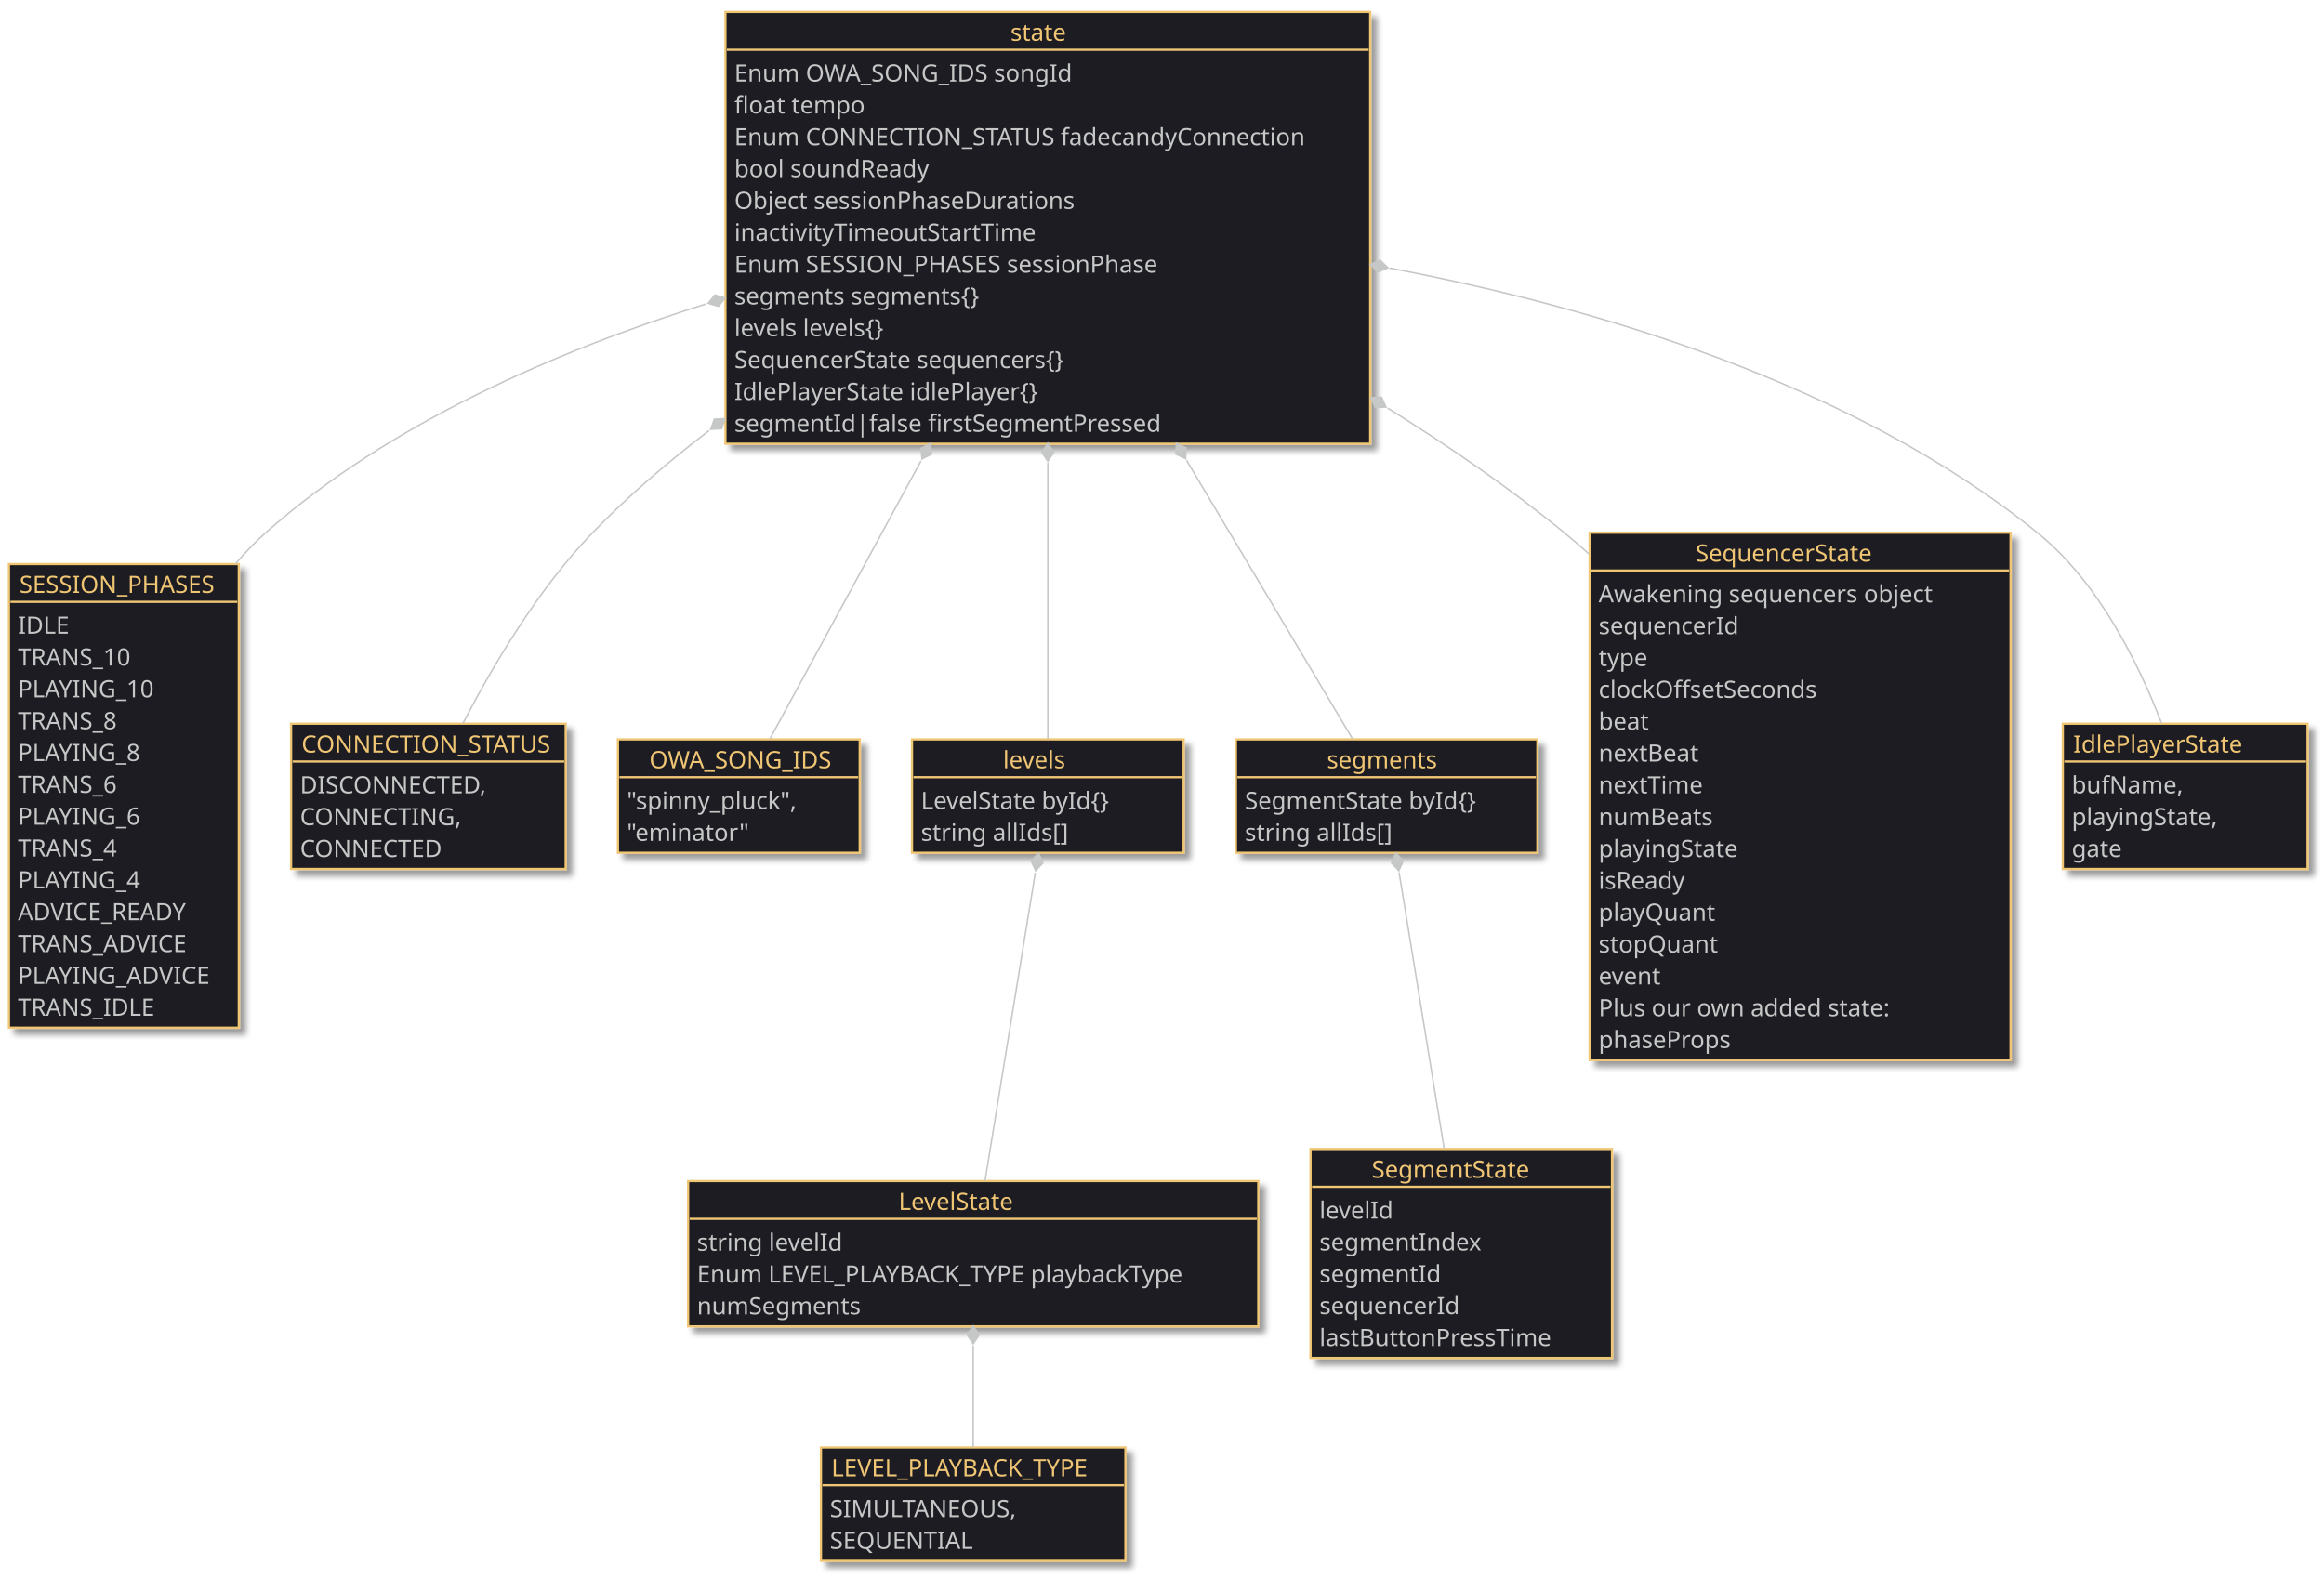
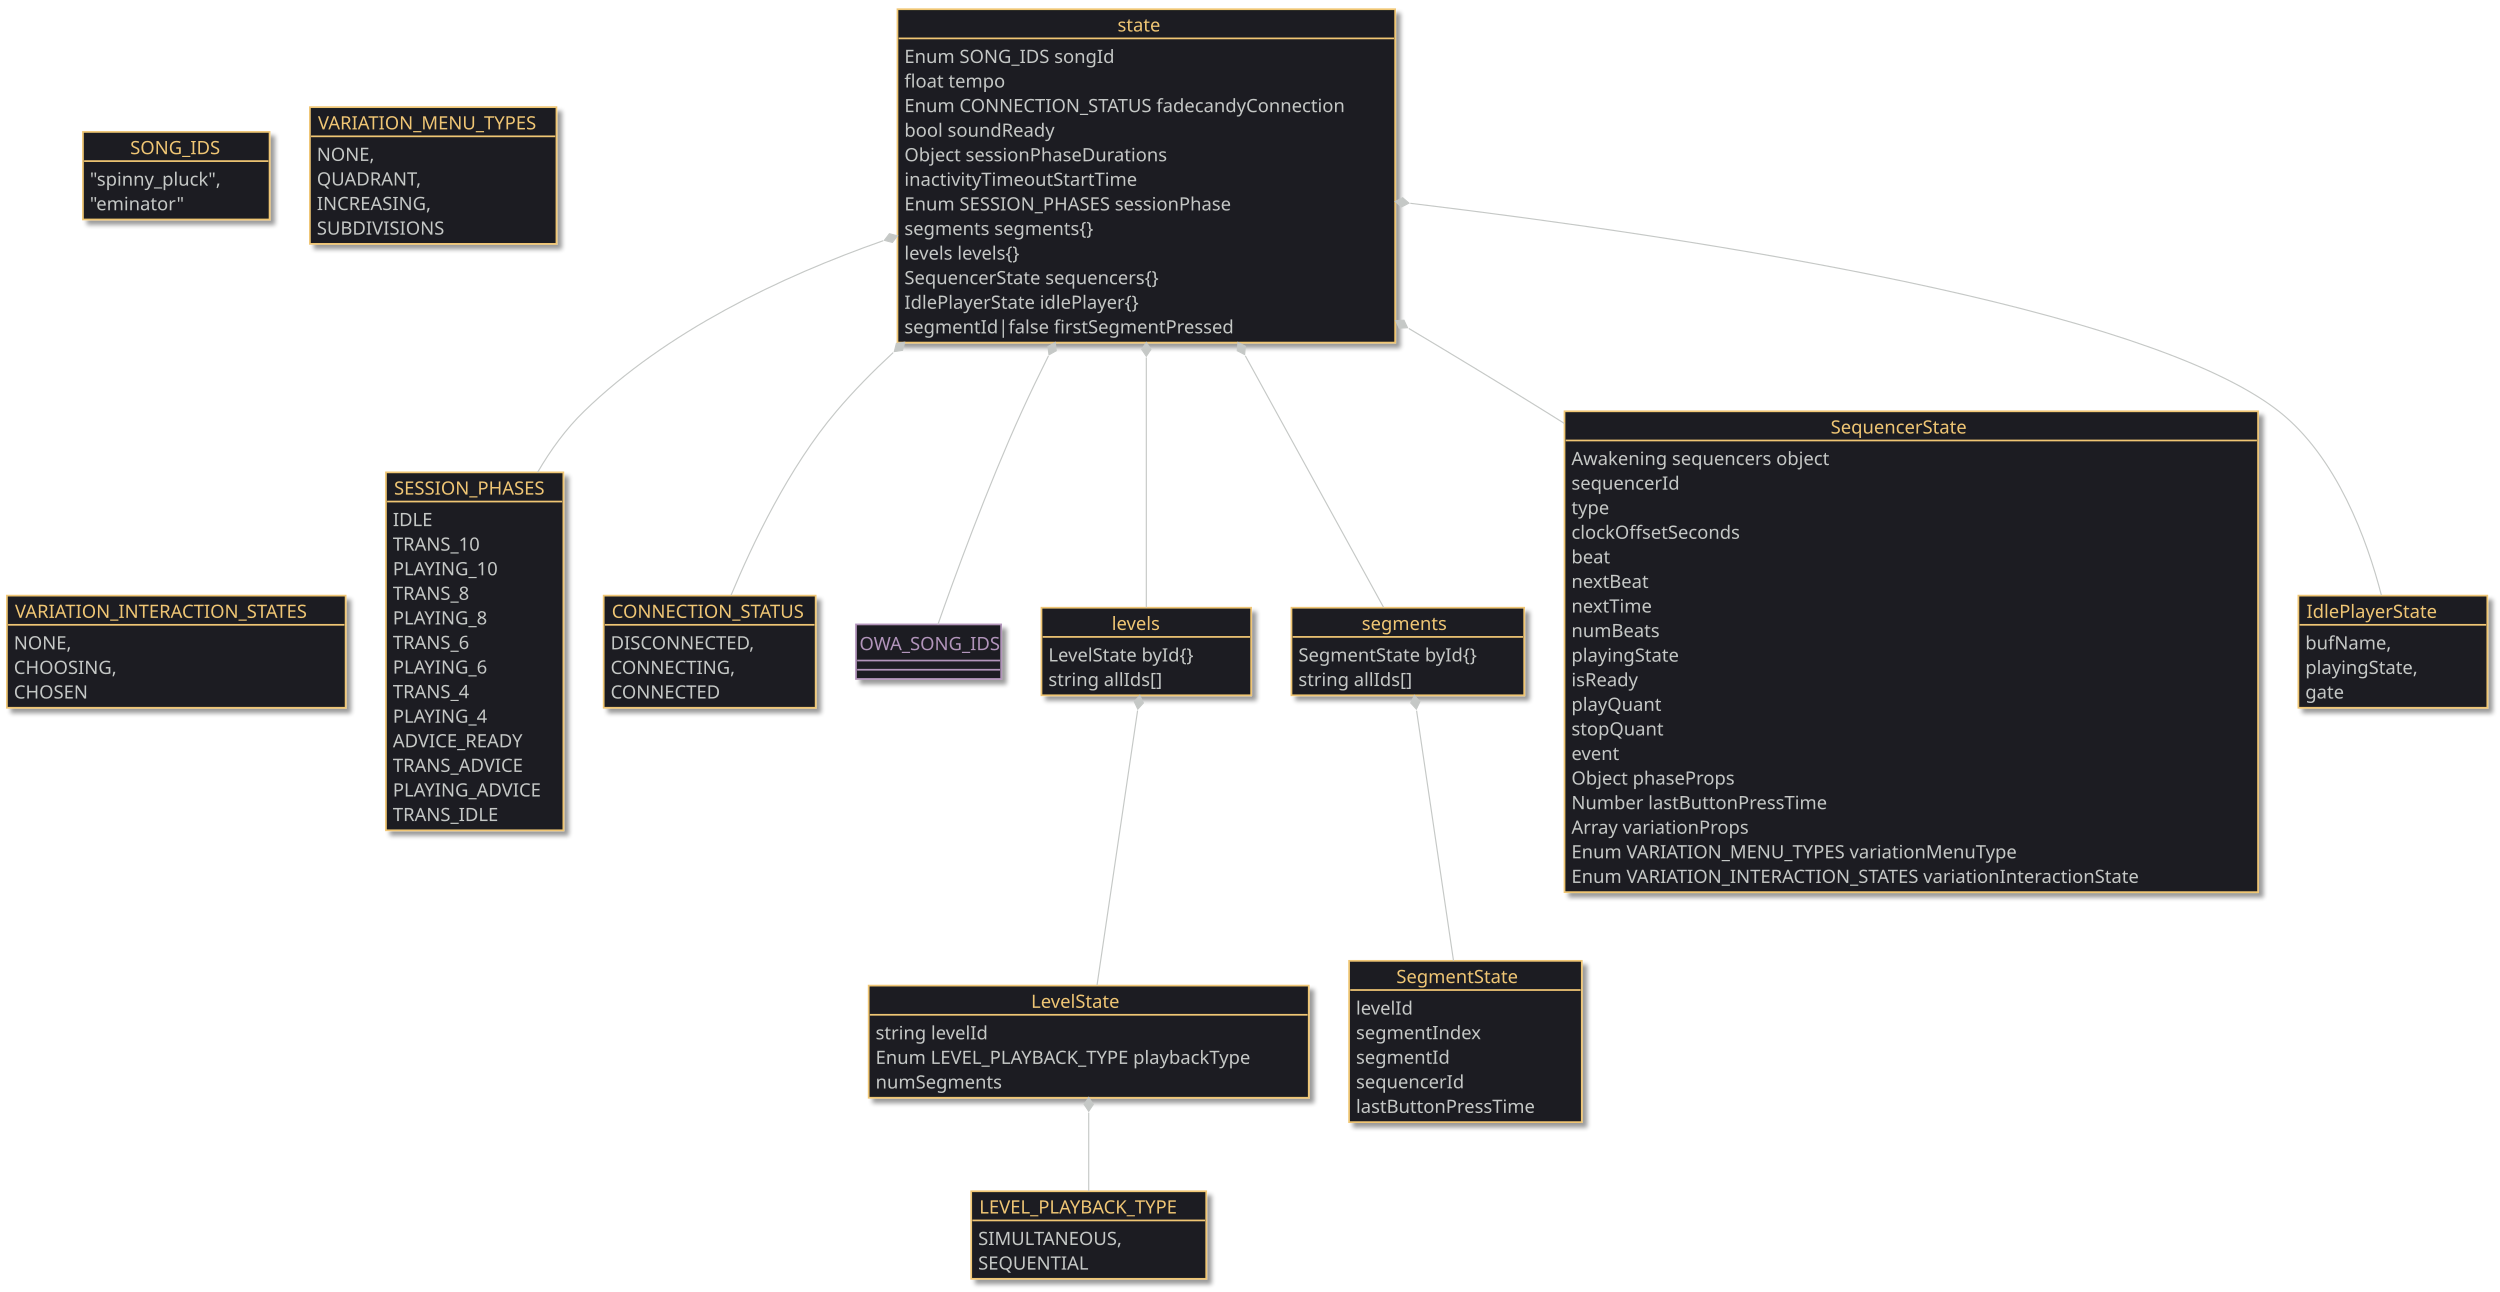
- <svg xmlns="http://www.w3.org/2000/svg" contentScriptType="application/ecmascript" contentStyleType="text/css" height="1057px" preserveAspectRatio="none" style="width:1557px;height:1057px;background:#1D1F21;" version="1.1" viewBox="0 0 1557 1057" width="1557px" zoomAndPan="magnify">
+ <svg xmlns="http://www.w3.org/2000/svg" contentScriptType="application/ecmascript" contentStyleType="text/css" height="1121px" preserveAspectRatio="none" style="width:2170px;height:1121px;background:#1D1F21;" version="1.1" viewBox="0 0 2170 1121" width="2170px" zoomAndPan="magnify">
  <defs>
-     <filter height="300%" id="f9re7g5lh2xwu" width="300%" x="-1" y="-1">
+     <filter height="300%" id="ftonuao8ri5zz" width="300%" x="-1" y="-1">
      <feGaussianBlur result="blurOut" stdDeviation="2.0" />
      <feColorMatrix in="blurOut" result="blurOut2" type="matrix" values="0 0 0 0 0 0 0 0 0 0 0 0 0 0 0 0 0 0 .4 0" />
      <feOffset dx="4.0" dy="4.0" in="blurOut2" result="blurOut3" />
      <feBlend in="SourceGraphic" in2="blurOut3" mode="normal" />
    </filter>
  </defs>
  <g>
-     <rect fill="#1D1F21" filter="url(#f9re7g5lh2xwu)" height="310.703" style="stroke: #F0C674; stroke-width: 1.5;" width="154" x="6" y="378" />
-     <text fill="#F0C674" font-family="Monaco" font-size="16" lengthAdjust="spacingAndGlyphs" textLength="140" x="13" y="397.336">SESSION_PHASES</text>
-     <line style="stroke: #F0C674; stroke-width: 1.5;" x1="7" x2="159" y1="403.336" y2="403.336" />
-     <text fill="#C5C8C6" font-family="Monaco" font-size="16" lengthAdjust="spacingAndGlyphs" textLength="40" x="12" y="424.672">IDLE</text>
-     <text fill="#C5C8C6" font-family="Monaco" font-size="16" lengthAdjust="spacingAndGlyphs" textLength="80" x="12" y="446.008">TRANS_10</text>
-     <text fill="#C5C8C6" font-family="Monaco" font-size="16" lengthAdjust="spacingAndGlyphs" textLength="100" x="12" y="467.344">PLAYING_10</text>
-     <text fill="#C5C8C6" font-family="Monaco" font-size="16" lengthAdjust="spacingAndGlyphs" textLength="70" x="12" y="488.68">TRANS_8</text>
-     <text fill="#C5C8C6" font-family="Monaco" font-size="16" lengthAdjust="spacingAndGlyphs" textLength="90" x="12" y="510.016">PLAYING_8</text>
-     <text fill="#C5C8C6" font-family="Monaco" font-size="16" lengthAdjust="spacingAndGlyphs" textLength="70" x="12" y="531.352">TRANS_6</text>
-     <text fill="#C5C8C6" font-family="Monaco" font-size="16" lengthAdjust="spacingAndGlyphs" textLength="90" x="12" y="552.688">PLAYING_6</text>
-     <text fill="#C5C8C6" font-family="Monaco" font-size="16" lengthAdjust="spacingAndGlyphs" textLength="70" x="12" y="574.023">TRANS_4</text>
-     <text fill="#C5C8C6" font-family="Monaco" font-size="16" lengthAdjust="spacingAndGlyphs" textLength="90" x="12" y="595.359">PLAYING_4</text>
-     <text fill="#C5C8C6" font-family="Monaco" font-size="16" lengthAdjust="spacingAndGlyphs" textLength="120" x="12" y="616.695">ADVICE_READY</text>
-     <text fill="#C5C8C6" font-family="Monaco" font-size="16" lengthAdjust="spacingAndGlyphs" textLength="120" x="12" y="638.031">TRANS_ADVICE</text>
-     <text fill="#C5C8C6" font-family="Monaco" font-size="16" lengthAdjust="spacingAndGlyphs" textLength="140" x="12" y="659.367">PLAYING_ADVICE</text>
-     <text fill="#C5C8C6" font-family="Monaco" font-size="16" lengthAdjust="spacingAndGlyphs" textLength="100" x="12" y="680.703">TRANS_IDLE</text>
-     <rect fill="#1D1F21" filter="url(#f9re7g5lh2xwu)" height="76.008" style="stroke: #F0C674; stroke-width: 1.5;" width="204" x="550" y="970" />
-     <text fill="#F0C674" font-family="Monaco" font-size="16" lengthAdjust="spacingAndGlyphs" textLength="190" x="557" y="989.336">LEVEL_PLAYBACK_TYPE</text>
-     <line style="stroke: #F0C674; stroke-width: 1.5;" x1="551" x2="753" y1="995.336" y2="995.336" />
-     <text fill="#C5C8C6" font-family="Monaco" font-size="16" lengthAdjust="spacingAndGlyphs" textLength="130" x="556" y="1016.672">SIMULTANEOUS,</text>
-     <text fill="#C5C8C6" font-family="Monaco" font-size="16" lengthAdjust="spacingAndGlyphs" textLength="100" x="556" y="1038.008">SEQUENTIAL</text>
-     <rect fill="#1D1F21" filter="url(#f9re7g5lh2xwu)" height="97.344" style="stroke: #F0C674; stroke-width: 1.5;" width="184" x="195" y="485" />
-     <text fill="#F0C674" font-family="Monaco" font-size="16" lengthAdjust="spacingAndGlyphs" textLength="170" x="202" y="504.336">CONNECTION_STATUS</text>
-     <line style="stroke: #F0C674; stroke-width: 1.5;" x1="196" x2="378" y1="510.336" y2="510.336" />
-     <text fill="#C5C8C6" font-family="Monaco" font-size="16" lengthAdjust="spacingAndGlyphs" textLength="130" x="201" y="531.672">DISCONNECTED,</text>
-     <text fill="#C5C8C6" font-family="Monaco" font-size="16" lengthAdjust="spacingAndGlyphs" textLength="110" x="201" y="553.008">CONNECTING,</text>
-     <text fill="#C5C8C6" font-family="Monaco" font-size="16" lengthAdjust="spacingAndGlyphs" textLength="90" x="201" y="574.344">CONNECTED</text>
-     <rect fill="#1D1F21" filter="url(#f9re7g5lh2xwu)" height="76.008" style="stroke: #F0C674; stroke-width: 1.5;" width="162" x="414" y="495.5" />
-     <text fill="#F0C674" font-family="Monaco" font-size="16" lengthAdjust="spacingAndGlyphs" textLength="120" x="435" y="514.836">OWA_SONG_IDS</text>
-     <line style="stroke: #F0C674; stroke-width: 1.5;" x1="415" x2="575" y1="520.836" y2="520.836" />
-     <text fill="#C5C8C6" font-family="Monaco" font-size="16" lengthAdjust="spacingAndGlyphs" textLength="150" x="420" y="542.172">"spinny_pluck",</text>
-     <text fill="#C5C8C6" font-family="Monaco" font-size="16" lengthAdjust="spacingAndGlyphs" textLength="100" x="420" y="563.508">"eminator"</text>
-     <rect fill="#1D1F21" filter="url(#f9re7g5lh2xwu)" height="289.367" style="stroke: #F0C674; stroke-width: 1.5;" width="432" x="486" y="8" />
-     <text fill="#F0C674" font-family="Monaco" font-size="16" lengthAdjust="spacingAndGlyphs" textLength="50" x="677" y="27.336">state</text>
-     <line style="stroke: #F0C674; stroke-width: 1.5;" x1="487" x2="917" y1="33.336" y2="33.336" />
-     <text fill="#C5C8C6" font-family="Monaco" font-size="16" lengthAdjust="spacingAndGlyphs" textLength="240" x="492" y="54.672">Enum OWA_SONG_IDS songId</text>
-     <text fill="#C5C8C6" font-family="Monaco" font-size="16" lengthAdjust="spacingAndGlyphs" textLength="110" x="492" y="76.008">float tempo</text>
-     <text fill="#C5C8C6" font-family="Monaco" font-size="16" lengthAdjust="spacingAndGlyphs" textLength="420" x="492" y="97.344">Enum CONNECTION_STATUS fadecandyConnection</text>
-     <text fill="#C5C8C6" font-family="Monaco" font-size="16" lengthAdjust="spacingAndGlyphs" textLength="150" x="492" y="118.68">bool soundReady</text>
-     <text fill="#C5C8C6" font-family="Monaco" font-size="16" lengthAdjust="spacingAndGlyphs" textLength="280" x="492" y="140.016">Object sessionPhaseDurations</text>
-     <text fill="#C5C8C6" font-family="Monaco" font-size="16" lengthAdjust="spacingAndGlyphs" textLength="260" x="492" y="161.352">inactivityTimeoutStartTime</text>
-     <text fill="#C5C8C6" font-family="Monaco" font-size="16" lengthAdjust="spacingAndGlyphs" textLength="320" x="492" y="182.688">Enum SESSION_PHASES sessionPhase</text>
-     <text fill="#C5C8C6" font-family="Monaco" font-size="16" lengthAdjust="spacingAndGlyphs" textLength="190" x="492" y="204.023">segments segments{}</text>
-     <text fill="#C5C8C6" font-family="Monaco" font-size="16" lengthAdjust="spacingAndGlyphs" textLength="150" x="492" y="225.359">levels levels{}</text>
-     <text fill="#C5C8C6" font-family="Monaco" font-size="16" lengthAdjust="spacingAndGlyphs" textLength="270" x="492" y="246.695">SequencerState sequencers{}</text>
-     <text fill="#C5C8C6" font-family="Monaco" font-size="16" lengthAdjust="spacingAndGlyphs" textLength="280" x="492" y="268.031">IdlePlayerState idlePlayer{}</text>
-     <text fill="#C5C8C6" font-family="Monaco" font-size="16" lengthAdjust="spacingAndGlyphs" textLength="350" x="492" y="289.367">segmentId|false firstSegmentPressed</text>
-     <rect fill="#1D1F21" filter="url(#f9re7g5lh2xwu)" height="76.008" style="stroke: #F0C674; stroke-width: 1.5;" width="182" x="611" y="495.5" />
-     <text fill="#F0C674" font-family="Monaco" font-size="16" lengthAdjust="spacingAndGlyphs" textLength="60" x="672" y="514.836">levels</text>
-     <line style="stroke: #F0C674; stroke-width: 1.5;" x1="612" x2="792" y1="520.836" y2="520.836" />
-     <text fill="#C5C8C6" font-family="Monaco" font-size="16" lengthAdjust="spacingAndGlyphs" textLength="170" x="617" y="542.172">LevelState byId{}</text>
-     <text fill="#C5C8C6" font-family="Monaco" font-size="16" lengthAdjust="spacingAndGlyphs" textLength="150" x="617" y="563.508">string allIds[]</text>
-     <rect fill="#1D1F21" filter="url(#f9re7g5lh2xwu)" height="97.344" style="stroke: #F0C674; stroke-width: 1.5;" width="382" x="461" y="791.5" />
-     <text fill="#F0C674" font-family="Monaco" font-size="16" lengthAdjust="spacingAndGlyphs" textLength="100" x="602" y="810.836">LevelState</text>
-     <line style="stroke: #F0C674; stroke-width: 1.5;" x1="462" x2="842" y1="816.836" y2="816.836" />
-     <text fill="#C5C8C6" font-family="Monaco" font-size="16" lengthAdjust="spacingAndGlyphs" textLength="140" x="467" y="838.172">string levelId</text>
-     <text fill="#C5C8C6" font-family="Monaco" font-size="16" lengthAdjust="spacingAndGlyphs" textLength="370" x="467" y="859.508">Enum LEVEL_PLAYBACK_TYPE playbackType</text>
-     <text fill="#C5C8C6" font-family="Monaco" font-size="16" lengthAdjust="spacingAndGlyphs" textLength="110" x="467" y="880.844">numSegments</text>
-     <rect fill="#1D1F21" filter="url(#f9re7g5lh2xwu)" height="76.008" style="stroke: #F0C674; stroke-width: 1.5;" width="202" x="828" y="495.5" />
-     <text fill="#F0C674" font-family="Monaco" font-size="16" lengthAdjust="spacingAndGlyphs" textLength="80" x="889" y="514.836">segments</text>
-     <line style="stroke: #F0C674; stroke-width: 1.5;" x1="829" x2="1029" y1="520.836" y2="520.836" />
-     <text fill="#C5C8C6" font-family="Monaco" font-size="16" lengthAdjust="spacingAndGlyphs" textLength="190" x="834" y="542.172">SegmentState byId{}</text>
-     <text fill="#C5C8C6" font-family="Monaco" font-size="16" lengthAdjust="spacingAndGlyphs" textLength="150" x="834" y="563.508">string allIds[]</text>
-     <rect fill="#1D1F21" filter="url(#f9re7g5lh2xwu)" height="140.016" style="stroke: #F0C674; stroke-width: 1.5;" width="202" x="878" y="770" />
-     <text fill="#F0C674" font-family="Monaco" font-size="16" lengthAdjust="spacingAndGlyphs" textLength="120" x="919" y="789.336">SegmentState</text>
-     <line style="stroke: #F0C674; stroke-width: 1.5;" x1="879" x2="1079" y1="795.336" y2="795.336" />
-     <text fill="#C5C8C6" font-family="Monaco" font-size="16" lengthAdjust="spacingAndGlyphs" textLength="70" x="884" y="816.672">levelId</text>
-     <text fill="#C5C8C6" font-family="Monaco" font-size="16" lengthAdjust="spacingAndGlyphs" textLength="120" x="884" y="838.008">segmentIndex</text>
-     <text fill="#C5C8C6" font-family="Monaco" font-size="16" lengthAdjust="spacingAndGlyphs" textLength="90" x="884" y="859.344">segmentId</text>
-     <text fill="#C5C8C6" font-family="Monaco" font-size="16" lengthAdjust="spacingAndGlyphs" textLength="110" x="884" y="880.68">sequencerId</text>
-     <text fill="#C5C8C6" font-family="Monaco" font-size="16" lengthAdjust="spacingAndGlyphs" textLength="190" x="884" y="902.016">lastButtonPressTime</text>
-     <rect fill="#1D1F21" filter="url(#f9re7g5lh2xwu)" height="353.375" style="stroke: #F0C674; stroke-width: 1.5;" width="282" x="1065" y="357" />
-     <text fill="#F0C674" font-family="Monaco" font-size="16" lengthAdjust="spacingAndGlyphs" textLength="140" x="1136" y="376.336">SequencerState</text>
-     <line style="stroke: #F0C674; stroke-width: 1.5;" x1="1066" x2="1346" y1="382.336" y2="382.336" />
-     <text fill="#C5C8C6" font-family="Monaco" font-size="16" lengthAdjust="spacingAndGlyphs" textLength="270" x="1071" y="403.672">Awakening sequencers object</text>
-     <text fill="#C5C8C6" font-family="Monaco" font-size="16" lengthAdjust="spacingAndGlyphs" textLength="110" x="1071" y="425.008">sequencerId</text>
-     <text fill="#C5C8C6" font-family="Monaco" font-size="16" lengthAdjust="spacingAndGlyphs" textLength="40" x="1071" y="446.344">type</text>
-     <text fill="#C5C8C6" font-family="Monaco" font-size="16" lengthAdjust="spacingAndGlyphs" textLength="180" x="1071" y="467.68">clockOffsetSeconds</text>
-     <text fill="#C5C8C6" font-family="Monaco" font-size="16" lengthAdjust="spacingAndGlyphs" textLength="40" x="1071" y="489.016">beat</text>
-     <text fill="#C5C8C6" font-family="Monaco" font-size="16" lengthAdjust="spacingAndGlyphs" textLength="80" x="1071" y="510.352">nextBeat</text>
-     <text fill="#C5C8C6" font-family="Monaco" font-size="16" lengthAdjust="spacingAndGlyphs" textLength="80" x="1071" y="531.688">nextTime</text>
-     <text fill="#C5C8C6" font-family="Monaco" font-size="16" lengthAdjust="spacingAndGlyphs" textLength="80" x="1071" y="553.023">numBeats</text>
-     <text fill="#C5C8C6" font-family="Monaco" font-size="16" lengthAdjust="spacingAndGlyphs" textLength="120" x="1071" y="574.359">playingState</text>
-     <text fill="#C5C8C6" font-family="Monaco" font-size="16" lengthAdjust="spacingAndGlyphs" textLength="70" x="1071" y="595.695">isReady</text>
-     <text fill="#C5C8C6" font-family="Monaco" font-size="16" lengthAdjust="spacingAndGlyphs" textLength="90" x="1071" y="617.031">playQuant</text>
-     <text fill="#C5C8C6" font-family="Monaco" font-size="16" lengthAdjust="spacingAndGlyphs" textLength="90" x="1071" y="638.367">stopQuant</text>
-     <text fill="#C5C8C6" font-family="Monaco" font-size="16" lengthAdjust="spacingAndGlyphs" textLength="50" x="1071" y="659.703">event</text>
-     <text fill="#C5C8C6" font-family="Monaco" font-size="16" lengthAdjust="spacingAndGlyphs" textLength="250" x="1071" y="681.039">Plus our own added state:</text>
-     <text fill="#C5C8C6" font-family="Monaco" font-size="16" lengthAdjust="spacingAndGlyphs" textLength="100" x="1071" y="702.375">phaseProps</text>
-     <rect fill="#1D1F21" filter="url(#f9re7g5lh2xwu)" height="97.344" style="stroke: #F0C674; stroke-width: 1.5;" width="164" x="1382" y="485" />
-     <text fill="#F0C674" font-family="Monaco" font-size="16" lengthAdjust="spacingAndGlyphs" textLength="150" x="1389" y="504.336">IdlePlayerState</text>
-     <line style="stroke: #F0C674; stroke-width: 1.5;" x1="1383" x2="1545" y1="510.336" y2="510.336" />
-     <text fill="#C5C8C6" font-family="Monaco" font-size="16" lengthAdjust="spacingAndGlyphs" textLength="80" x="1388" y="531.672">bufName,</text>
-     <text fill="#C5C8C6" font-family="Monaco" font-size="16" lengthAdjust="spacingAndGlyphs" textLength="130" x="1388" y="553.008">playingState,</text>
-     <text fill="#C5C8C6" font-family="Monaco" font-size="16" lengthAdjust="spacingAndGlyphs" textLength="40" x="1388" y="574.344">gate</text>
-     <path d="M473.185,203.647 C373.675,234.897 261.097,283.446 178,357 C170.834,363.343 164.112,370.36 157.82,377.832 " fill="none" id="state-SESSION_PHASES" style="stroke: #C5C8C6; stroke-width: 1.0;" />
-     <polygon fill="#C5C8C6" points="485.878,199.732,478.966,197.678,474.412,203.269,481.324,205.322,485.878,199.732" style="stroke: #C5C8C6; stroke-width: 1.0;" />
-     <path d="M475.09,288.541 C447.309,309.733 420.483,332.722 397,357 C360.351,394.891 329.727,446.97 310.175,484.73 " fill="none" id="state-CONNECTION_STATUS" style="stroke: #C5C8C6; stroke-width: 1.0;" />
-     <polygon fill="#C5C8C6" points="485.779,280.508,478.579,280.915,476.186,287.717,483.385,287.31,485.779,280.508" style="stroke: #C5C8C6; stroke-width: 1.0;" />
-     <path d="M617.045,308.866 C579.946,377.149 539.561,451.481 515.804,495.208 " fill="none" id="state-OWA_SONG_IDS" style="stroke: #C5C8C6; stroke-width: 1.0;" />
-     <polygon fill="#C5C8C6" points="623.447,297.083,617.068,300.445,617.718,307.627,624.097,304.265,623.447,297.083" style="stroke: #C5C8C6; stroke-width: 1.0;" />
-     <path d="M702,310.136 C702,378.07 702,451.752 702,495.208 " fill="none" id="state-levels" style="stroke: #C5C8C6; stroke-width: 1.0;" />
-     <polygon fill="#C5C8C6" points="702,297.083,698,303.083,702,309.083,706,303.083,702,297.083" style="stroke: #C5C8C6; stroke-width: 1.0;" />
-     <path d="M693.626,584.83 C684.236,642.393 669.121,735.05 659.92,791.452 " fill="none" id="levels-LevelState" style="stroke: #C5C8C6; stroke-width: 1.0;" />
-     <polygon fill="#C5C8C6" points="695.769,571.699,690.855,576.976,693.837,583.542,698.75,578.264,695.769,571.699" style="stroke: #C5C8C6; stroke-width: 1.0;" />
-     <path d="M794.911,308.443 C835.663,376.842 880.079,451.391 906.186,495.208 " fill="none" id="state-segments" style="stroke: #C5C8C6; stroke-width: 1.0;" />
-     <polygon fill="#C5C8C6" points="788.143,297.083,787.777,304.285,794.285,307.392,794.65,300.19,788.143,297.083" style="stroke: #C5C8C6; stroke-width: 1.0;" />
-     <path d="M937.334,584.587 C945.596,635.235 958.319,713.224 967.532,769.701 " fill="none" id="segments-SegmentState" style="stroke: #C5C8C6; stroke-width: 1.0;" />
-     <polygon fill="#C5C8C6" points="935.231,571.699,932.25,578.264,937.163,583.542,940.145,576.976,935.231,571.699" style="stroke: #C5C8C6; stroke-width: 1.0;" />
-     <path d="M652,901.714 C652,924.561 652,949.779 652,969.916 " fill="none" id="LevelState-LEVEL_PLAYBACK_TYPE" style="stroke: #C5C8C6; stroke-width: 1.0;" />
-     <polygon fill="#C5C8C6" points="652,888.593,648,894.593,652,900.593,656,894.593,652,888.593" style="stroke: #C5C8C6; stroke-width: 1.0;" />
-     <path d="M929.616,273.441 C970.539,298.925 1011.685,327.197 1048,357 C1053.563,361.566 1059.105,366.332 1064.601,371.25 " fill="none" id="state-SequencerState" style="stroke: #C5C8C6; stroke-width: 1.0;" />
-     <polygon fill="#C5C8C6" points="918.37,266.503,921.376,273.057,928.582,272.803,925.576,266.249,918.37,266.503" style="stroke: #C5C8C6; stroke-width: 1.0;" />
-     <path d="M930.89,179.637 C1068.889,205.844 1241.302,257.092 1365,357 C1405.998,390.113 1432.94,445.018 1448.223,484.809 " fill="none" id="state-IdlePlayerState" style="stroke: #C5C8C6; stroke-width: 1.0;" />
-     <polygon fill="#C5C8C6" points="918.069,177.256,923.237,182.284,929.867,179.447,924.699,174.419,918.069,177.256" style="stroke: #C5C8C6; stroke-width: 1.0;" />
+     <rect fill="#1D1F21" filter="url(#ftonuao8ri5zz)" height="310.703" style="stroke: #F0C674; stroke-width: 1.5;" width="154" x="335" y="410" />
+     <text fill="#F0C674" font-family="Monaco" font-size="16" lengthAdjust="spacingAndGlyphs" textLength="140" x="342" y="429.336">SESSION_PHASES</text>
+     <line style="stroke: #F0C674; stroke-width: 1.5;" x1="336" x2="488" y1="435.336" y2="435.336" />
+     <text fill="#C5C8C6" font-family="Monaco" font-size="16" lengthAdjust="spacingAndGlyphs" textLength="40" x="341" y="456.672">IDLE</text>
+     <text fill="#C5C8C6" font-family="Monaco" font-size="16" lengthAdjust="spacingAndGlyphs" textLength="80" x="341" y="478.008">TRANS_10</text>
+     <text fill="#C5C8C6" font-family="Monaco" font-size="16" lengthAdjust="spacingAndGlyphs" textLength="100" x="341" y="499.344">PLAYING_10</text>
+     <text fill="#C5C8C6" font-family="Monaco" font-size="16" lengthAdjust="spacingAndGlyphs" textLength="70" x="341" y="520.68">TRANS_8</text>
+     <text fill="#C5C8C6" font-family="Monaco" font-size="16" lengthAdjust="spacingAndGlyphs" textLength="90" x="341" y="542.016">PLAYING_8</text>
+     <text fill="#C5C8C6" font-family="Monaco" font-size="16" lengthAdjust="spacingAndGlyphs" textLength="70" x="341" y="563.352">TRANS_6</text>
+     <text fill="#C5C8C6" font-family="Monaco" font-size="16" lengthAdjust="spacingAndGlyphs" textLength="90" x="341" y="584.688">PLAYING_6</text>
+     <text fill="#C5C8C6" font-family="Monaco" font-size="16" lengthAdjust="spacingAndGlyphs" textLength="70" x="341" y="606.023">TRANS_4</text>
+     <text fill="#C5C8C6" font-family="Monaco" font-size="16" lengthAdjust="spacingAndGlyphs" textLength="90" x="341" y="627.359">PLAYING_4</text>
+     <text fill="#C5C8C6" font-family="Monaco" font-size="16" lengthAdjust="spacingAndGlyphs" textLength="120" x="341" y="648.695">ADVICE_READY</text>
+     <text fill="#C5C8C6" font-family="Monaco" font-size="16" lengthAdjust="spacingAndGlyphs" textLength="120" x="341" y="670.031">TRANS_ADVICE</text>
+     <text fill="#C5C8C6" font-family="Monaco" font-size="16" lengthAdjust="spacingAndGlyphs" textLength="140" x="341" y="691.367">PLAYING_ADVICE</text>
+     <text fill="#C5C8C6" font-family="Monaco" font-size="16" lengthAdjust="spacingAndGlyphs" textLength="100" x="341" y="712.703">TRANS_IDLE</text>
+     <rect fill="#1D1F21" filter="url(#ftonuao8ri5zz)" height="76.008" style="stroke: #F0C674; stroke-width: 1.5;" width="204" x="843" y="1034" />
+     <text fill="#F0C674" font-family="Monaco" font-size="16" lengthAdjust="spacingAndGlyphs" textLength="190" x="850" y="1053.336">LEVEL_PLAYBACK_TYPE</text>
+     <line style="stroke: #F0C674; stroke-width: 1.5;" x1="844" x2="1046" y1="1059.336" y2="1059.336" />
+     <text fill="#C5C8C6" font-family="Monaco" font-size="16" lengthAdjust="spacingAndGlyphs" textLength="130" x="849" y="1080.672">SIMULTANEOUS,</text>
+     <text fill="#C5C8C6" font-family="Monaco" font-size="16" lengthAdjust="spacingAndGlyphs" textLength="100" x="849" y="1102.008">SEQUENTIAL</text>
+     <rect fill="#1D1F21" filter="url(#ftonuao8ri5zz)" height="97.344" style="stroke: #F0C674; stroke-width: 1.5;" width="184" x="524" y="517" />
+     <text fill="#F0C674" font-family="Monaco" font-size="16" lengthAdjust="spacingAndGlyphs" textLength="170" x="531" y="536.336">CONNECTION_STATUS</text>
+     <line style="stroke: #F0C674; stroke-width: 1.5;" x1="525" x2="707" y1="542.336" y2="542.336" />
+     <text fill="#C5C8C6" font-family="Monaco" font-size="16" lengthAdjust="spacingAndGlyphs" textLength="130" x="530" y="563.672">DISCONNECTED,</text>
+     <text fill="#C5C8C6" font-family="Monaco" font-size="16" lengthAdjust="spacingAndGlyphs" textLength="110" x="530" y="585.008">CONNECTING,</text>
+     <text fill="#C5C8C6" font-family="Monaco" font-size="16" lengthAdjust="spacingAndGlyphs" textLength="90" x="530" y="606.344">CONNECTED</text>
+     <rect fill="#1D1F21" filter="url(#ftonuao8ri5zz)" height="76.008" style="stroke: #F0C674; stroke-width: 1.5;" width="162" x="72" y="114.5" />
+     <text fill="#F0C674" font-family="Monaco" font-size="16" lengthAdjust="spacingAndGlyphs" textLength="80" x="113" y="133.836">SONG_IDS</text>
+     <line style="stroke: #F0C674; stroke-width: 1.5;" x1="73" x2="233" y1="139.836" y2="139.836" />
+     <text fill="#C5C8C6" font-family="Monaco" font-size="16" lengthAdjust="spacingAndGlyphs" textLength="150" x="78" y="161.172">"spinny_pluck",</text>
+     <text fill="#C5C8C6" font-family="Monaco" font-size="16" lengthAdjust="spacingAndGlyphs" textLength="100" x="78" y="182.508">"eminator"</text>
+     <rect fill="#1D1F21" filter="url(#ftonuao8ri5zz)" height="118.68" style="stroke: #F0C674; stroke-width: 1.5;" width="214" x="269" y="93" />
+     <text fill="#F0C674" font-family="Monaco" font-size="16" lengthAdjust="spacingAndGlyphs" textLength="200" x="276" y="112.336">VARIATION_MENU_TYPES</text>
+     <line style="stroke: #F0C674; stroke-width: 1.5;" x1="270" x2="482" y1="118.336" y2="118.336" />
+     <text fill="#C5C8C6" font-family="Monaco" font-size="16" lengthAdjust="spacingAndGlyphs" textLength="50" x="275" y="139.672">NONE,</text>
+     <text fill="#C5C8C6" font-family="Monaco" font-size="16" lengthAdjust="spacingAndGlyphs" textLength="90" x="275" y="161.008">QUADRANT,</text>
+     <text fill="#C5C8C6" font-family="Monaco" font-size="16" lengthAdjust="spacingAndGlyphs" textLength="110" x="275" y="182.344">INCREASING,</text>
+     <text fill="#C5C8C6" font-family="Monaco" font-size="16" lengthAdjust="spacingAndGlyphs" textLength="120" x="275" y="203.68">SUBDIVISIONS</text>
+     <rect fill="#1D1F21" filter="url(#ftonuao8ri5zz)" height="97.344" style="stroke: #F0C674; stroke-width: 1.5;" width="294" x="6" y="517" />
+     <text fill="#F0C674" font-family="Monaco" font-size="16" lengthAdjust="spacingAndGlyphs" textLength="280" x="13" y="536.336">VARIATION_INTERACTION_STATES</text>
+     <line style="stroke: #F0C674; stroke-width: 1.5;" x1="7" x2="299" y1="542.336" y2="542.336" />
+     <text fill="#C5C8C6" font-family="Monaco" font-size="16" lengthAdjust="spacingAndGlyphs" textLength="50" x="12" y="563.672">NONE,</text>
+     <text fill="#C5C8C6" font-family="Monaco" font-size="16" lengthAdjust="spacingAndGlyphs" textLength="90" x="12" y="585.008">CHOOSING,</text>
+     <text fill="#C5C8C6" font-family="Monaco" font-size="16" lengthAdjust="spacingAndGlyphs" textLength="60" x="12" y="606.344">CHOSEN</text>
+     <rect fill="#1D1F21" filter="url(#ftonuao8ri5zz)" height="289.367" style="stroke: #F0C674; stroke-width: 1.5;" width="432" x="779" y="8" />
+     <text fill="#F0C674" font-family="Monaco" font-size="16" lengthAdjust="spacingAndGlyphs" textLength="50" x="970" y="27.336">state</text>
+     <line style="stroke: #F0C674; stroke-width: 1.5;" x1="780" x2="1210" y1="33.336" y2="33.336" />
+     <text fill="#C5C8C6" font-family="Monaco" font-size="16" lengthAdjust="spacingAndGlyphs" textLength="200" x="785" y="54.672">Enum SONG_IDS songId</text>
+     <text fill="#C5C8C6" font-family="Monaco" font-size="16" lengthAdjust="spacingAndGlyphs" textLength="110" x="785" y="76.008">float tempo</text>
+     <text fill="#C5C8C6" font-family="Monaco" font-size="16" lengthAdjust="spacingAndGlyphs" textLength="420" x="785" y="97.344">Enum CONNECTION_STATUS fadecandyConnection</text>
+     <text fill="#C5C8C6" font-family="Monaco" font-size="16" lengthAdjust="spacingAndGlyphs" textLength="150" x="785" y="118.68">bool soundReady</text>
+     <text fill="#C5C8C6" font-family="Monaco" font-size="16" lengthAdjust="spacingAndGlyphs" textLength="280" x="785" y="140.016">Object sessionPhaseDurations</text>
+     <text fill="#C5C8C6" font-family="Monaco" font-size="16" lengthAdjust="spacingAndGlyphs" textLength="260" x="785" y="161.352">inactivityTimeoutStartTime</text>
+     <text fill="#C5C8C6" font-family="Monaco" font-size="16" lengthAdjust="spacingAndGlyphs" textLength="320" x="785" y="182.688">Enum SESSION_PHASES sessionPhase</text>
+     <text fill="#C5C8C6" font-family="Monaco" font-size="16" lengthAdjust="spacingAndGlyphs" textLength="190" x="785" y="204.023">segments segments{}</text>
+     <text fill="#C5C8C6" font-family="Monaco" font-size="16" lengthAdjust="spacingAndGlyphs" textLength="150" x="785" y="225.359">levels levels{}</text>
+     <text fill="#C5C8C6" font-family="Monaco" font-size="16" lengthAdjust="spacingAndGlyphs" textLength="270" x="785" y="246.695">SequencerState sequencers{}</text>
+     <text fill="#C5C8C6" font-family="Monaco" font-size="16" lengthAdjust="spacingAndGlyphs" textLength="280" x="785" y="268.031">IdlePlayerState idlePlayer{}</text>
+     <text fill="#C5C8C6" font-family="Monaco" font-size="16" lengthAdjust="spacingAndGlyphs" textLength="350" x="785" y="289.367">segmentId|false firstSegmentPressed</text>
+     <rect fill="#1D1F21" filter="url(#ftonuao8ri5zz)" height="47.336" id="OWA_SONG_IDS" style="stroke: #B294BB; stroke-width: 1.5;" width="126" x="743" y="542" />
+     <text fill="#B294BB" font-family="Monaco" font-size="16" lengthAdjust="spacingAndGlyphs" textLength="120" x="746" y="564.336">OWA_SONG_IDS</text>
+     <line style="stroke: #B294BB; stroke-width: 1.5;" x1="744" x2="868" y1="573.336" y2="573.336" />
+     <line style="stroke: #B294BB; stroke-width: 1.5;" x1="744" x2="868" y1="581.336" y2="581.336" />
+     <rect fill="#1D1F21" filter="url(#ftonuao8ri5zz)" height="76.008" style="stroke: #F0C674; stroke-width: 1.5;" width="182" x="904" y="527.5" />
+     <text fill="#F0C674" font-family="Monaco" font-size="16" lengthAdjust="spacingAndGlyphs" textLength="60" x="965" y="546.836">levels</text>
+     <line style="stroke: #F0C674; stroke-width: 1.5;" x1="905" x2="1085" y1="552.836" y2="552.836" />
+     <text fill="#C5C8C6" font-family="Monaco" font-size="16" lengthAdjust="spacingAndGlyphs" textLength="170" x="910" y="574.172">LevelState byId{}</text>
+     <text fill="#C5C8C6" font-family="Monaco" font-size="16" lengthAdjust="spacingAndGlyphs" textLength="150" x="910" y="595.508">string allIds[]</text>
+     <rect fill="#1D1F21" filter="url(#ftonuao8ri5zz)" height="97.344" style="stroke: #F0C674; stroke-width: 1.5;" width="382" x="754" y="855.5" />
+     <text fill="#F0C674" font-family="Monaco" font-size="16" lengthAdjust="spacingAndGlyphs" textLength="100" x="895" y="874.836">LevelState</text>
+     <line style="stroke: #F0C674; stroke-width: 1.5;" x1="755" x2="1135" y1="880.836" y2="880.836" />
+     <text fill="#C5C8C6" font-family="Monaco" font-size="16" lengthAdjust="spacingAndGlyphs" textLength="140" x="760" y="902.172">string levelId</text>
+     <text fill="#C5C8C6" font-family="Monaco" font-size="16" lengthAdjust="spacingAndGlyphs" textLength="370" x="760" y="923.508">Enum LEVEL_PLAYBACK_TYPE playbackType</text>
+     <text fill="#C5C8C6" font-family="Monaco" font-size="16" lengthAdjust="spacingAndGlyphs" textLength="110" x="760" y="944.844">numSegments</text>
+     <rect fill="#1D1F21" filter="url(#ftonuao8ri5zz)" height="76.008" style="stroke: #F0C674; stroke-width: 1.5;" width="202" x="1121" y="527.5" />
+     <text fill="#F0C674" font-family="Monaco" font-size="16" lengthAdjust="spacingAndGlyphs" textLength="80" x="1182" y="546.836">segments</text>
+     <line style="stroke: #F0C674; stroke-width: 1.5;" x1="1122" x2="1322" y1="552.836" y2="552.836" />
+     <text fill="#C5C8C6" font-family="Monaco" font-size="16" lengthAdjust="spacingAndGlyphs" textLength="190" x="1127" y="574.172">SegmentState byId{}</text>
+     <text fill="#C5C8C6" font-family="Monaco" font-size="16" lengthAdjust="spacingAndGlyphs" textLength="150" x="1127" y="595.508">string allIds[]</text>
+     <rect fill="#1D1F21" filter="url(#ftonuao8ri5zz)" height="140.016" style="stroke: #F0C674; stroke-width: 1.5;" width="202" x="1171" y="834" />
+     <text fill="#F0C674" font-family="Monaco" font-size="16" lengthAdjust="spacingAndGlyphs" textLength="120" x="1212" y="853.336">SegmentState</text>
+     <line style="stroke: #F0C674; stroke-width: 1.5;" x1="1172" x2="1372" y1="859.336" y2="859.336" />
+     <text fill="#C5C8C6" font-family="Monaco" font-size="16" lengthAdjust="spacingAndGlyphs" textLength="70" x="1177" y="880.672">levelId</text>
+     <text fill="#C5C8C6" font-family="Monaco" font-size="16" lengthAdjust="spacingAndGlyphs" textLength="120" x="1177" y="902.008">segmentIndex</text>
+     <text fill="#C5C8C6" font-family="Monaco" font-size="16" lengthAdjust="spacingAndGlyphs" textLength="90" x="1177" y="923.344">segmentId</text>
+     <text fill="#C5C8C6" font-family="Monaco" font-size="16" lengthAdjust="spacingAndGlyphs" textLength="110" x="1177" y="944.68">sequencerId</text>
+     <text fill="#C5C8C6" font-family="Monaco" font-size="16" lengthAdjust="spacingAndGlyphs" textLength="190" x="1177" y="966.016">lastButtonPressTime</text>
+     <rect fill="#1D1F21" filter="url(#ftonuao8ri5zz)" height="417.383" style="stroke: #F0C674; stroke-width: 1.5;" width="602" x="1358" y="357" />
+     <text fill="#F0C674" font-family="Monaco" font-size="16" lengthAdjust="spacingAndGlyphs" textLength="140" x="1589" y="376.336">SequencerState</text>
+     <line style="stroke: #F0C674; stroke-width: 1.5;" x1="1359" x2="1959" y1="382.336" y2="382.336" />
+     <text fill="#C5C8C6" font-family="Monaco" font-size="16" lengthAdjust="spacingAndGlyphs" textLength="270" x="1364" y="403.672">Awakening sequencers object</text>
+     <text fill="#C5C8C6" font-family="Monaco" font-size="16" lengthAdjust="spacingAndGlyphs" textLength="110" x="1364" y="425.008">sequencerId</text>
+     <text fill="#C5C8C6" font-family="Monaco" font-size="16" lengthAdjust="spacingAndGlyphs" textLength="40" x="1364" y="446.344">type</text>
+     <text fill="#C5C8C6" font-family="Monaco" font-size="16" lengthAdjust="spacingAndGlyphs" textLength="180" x="1364" y="467.68">clockOffsetSeconds</text>
+     <text fill="#C5C8C6" font-family="Monaco" font-size="16" lengthAdjust="spacingAndGlyphs" textLength="40" x="1364" y="489.016">beat</text>
+     <text fill="#C5C8C6" font-family="Monaco" font-size="16" lengthAdjust="spacingAndGlyphs" textLength="80" x="1364" y="510.352">nextBeat</text>
+     <text fill="#C5C8C6" font-family="Monaco" font-size="16" lengthAdjust="spacingAndGlyphs" textLength="80" x="1364" y="531.688">nextTime</text>
+     <text fill="#C5C8C6" font-family="Monaco" font-size="16" lengthAdjust="spacingAndGlyphs" textLength="80" x="1364" y="553.023">numBeats</text>
+     <text fill="#C5C8C6" font-family="Monaco" font-size="16" lengthAdjust="spacingAndGlyphs" textLength="120" x="1364" y="574.359">playingState</text>
+     <text fill="#C5C8C6" font-family="Monaco" font-size="16" lengthAdjust="spacingAndGlyphs" textLength="70" x="1364" y="595.695">isReady</text>
+     <text fill="#C5C8C6" font-family="Monaco" font-size="16" lengthAdjust="spacingAndGlyphs" textLength="90" x="1364" y="617.031">playQuant</text>
+     <text fill="#C5C8C6" font-family="Monaco" font-size="16" lengthAdjust="spacingAndGlyphs" textLength="90" x="1364" y="638.367">stopQuant</text>
+     <text fill="#C5C8C6" font-family="Monaco" font-size="16" lengthAdjust="spacingAndGlyphs" textLength="50" x="1364" y="659.703">event</text>
+     <text fill="#C5C8C6" font-family="Monaco" font-size="16" lengthAdjust="spacingAndGlyphs" textLength="170" x="1364" y="681.039">Object phaseProps</text>
+     <text fill="#C5C8C6" font-family="Monaco" font-size="16" lengthAdjust="spacingAndGlyphs" textLength="260" x="1364" y="702.375">Number lastButtonPressTime</text>
+     <text fill="#C5C8C6" font-family="Monaco" font-size="16" lengthAdjust="spacingAndGlyphs" textLength="200" x="1364" y="723.711">Array variationProps</text>
+     <text fill="#C5C8C6" font-family="Monaco" font-size="16" lengthAdjust="spacingAndGlyphs" textLength="430" x="1364" y="745.047">Enum VARIATION_MENU_TYPES variationMenuType</text>
+     <text fill="#C5C8C6" font-family="Monaco" font-size="16" lengthAdjust="spacingAndGlyphs" textLength="590" x="1364" y="766.383">Enum VARIATION_INTERACTION_STATES variationInteractionState</text>
+     <rect fill="#1D1F21" filter="url(#ftonuao8ri5zz)" height="97.344" style="stroke: #F0C674; stroke-width: 1.5;" width="164" x="1995" y="517" />
+     <text fill="#F0C674" font-family="Monaco" font-size="16" lengthAdjust="spacingAndGlyphs" textLength="150" x="2002" y="536.336">IdlePlayerState</text>
+     <line style="stroke: #F0C674; stroke-width: 1.5;" x1="1996" x2="2158" y1="542.336" y2="542.336" />
+     <text fill="#C5C8C6" font-family="Monaco" font-size="16" lengthAdjust="spacingAndGlyphs" textLength="80" x="2001" y="563.672">bufName,</text>
+     <text fill="#C5C8C6" font-family="Monaco" font-size="16" lengthAdjust="spacingAndGlyphs" textLength="130" x="2001" y="585.008">playingState,</text>
+     <text fill="#C5C8C6" font-family="Monaco" font-size="16" lengthAdjust="spacingAndGlyphs" textLength="40" x="2001" y="606.344">gate</text>
+     <path d="M766.665,208.925 C676.915,240.403 578.479,287.683 507,357 C491.294,372.231 477.952,390.541 466.683,409.904 " fill="none" id="state-SESSION_PHASES" style="stroke: #C5C8C6; stroke-width: 1.0;" />
+     <polygon fill="#C5C8C6" points="778.983,204.684,772.008,202.856,767.637,208.591,774.612,210.42,778.983,204.684" style="stroke: #C5C8C6; stroke-width: 1.0;" />
+     <path d="M775.312,306.037 C757.701,322.281 740.963,339.348 726,357 C684.849,405.547 653.105,472.045 634.522,516.775 " fill="none" id="state-CONNECTION_STATUS" style="stroke: #C5C8C6; stroke-width: 1.0;" />
+     <polygon fill="#C5C8C6" points="785.18,297.098,778.048,298.162,776.286,305.154,783.419,304.091,785.18,297.098" style="stroke: #C5C8C6; stroke-width: 1.0;" />
+     <path d="M910.035,308.954 C901.995,325.057 894.178,341.276 887,357 C857.006,422.709 827.838,503 814.129,541.997 " fill="none" id="state-OWA_SONG_IDS" style="stroke: #C5C8C6; stroke-width: 1.0;" />
+     <polygon fill="#C5C8C6" points="915.922,297.258,909.652,300.819,910.527,307.977,916.798,304.416,915.922,297.258" style="stroke: #C5C8C6; stroke-width: 1.0;" />
+     <path d="M995,310.296 C995,389.098 995,477.934 995,527.259 " fill="none" id="state-levels" style="stroke: #C5C8C6; stroke-width: 1.0;" />
+     <polygon fill="#C5C8C6" points="995,297.237,991,303.237,995,309.237,999,303.237,995,297.237" style="stroke: #C5C8C6; stroke-width: 1.0;" />
+     <path d="M987.43,616.748 C977.875,681.439 961.557,791.912 952.186,855.348 " fill="none" id="levels-LevelState" style="stroke: #C5C8C6; stroke-width: 1.0;" />
+     <polygon fill="#C5C8C6" points="989.362,603.672,984.528,609.023,987.608,615.543,992.442,610.192,989.362,603.672" style="stroke: #C5C8C6; stroke-width: 1.0;" />
+     <path d="M1080.928,308.835 C1124.438,387.997 1173.703,477.628 1200.982,527.259 " fill="none" id="state-segments" style="stroke: #C5C8C6; stroke-width: 1.0;" />
+     <polygon fill="#C5C8C6" points="1074.553,297.237,1073.938,304.422,1080.333,307.754,1080.948,300.569,1074.553,297.237" style="stroke: #C5C8C6; stroke-width: 1.0;" />
+     <path d="M1229.587,616.862 C1238.142,674.779 1252.102,769.288 1261.652,833.947 " fill="none" id="segments-SegmentState" style="stroke: #C5C8C6; stroke-width: 1.0;" />
+     <polygon fill="#C5C8C6" points="1227.638,603.672,1224.558,610.192,1229.392,615.543,1232.472,609.023,1227.638,603.672" style="stroke: #C5C8C6; stroke-width: 1.0;" />
+     <path d="M945,965.714 C945,988.561 945,1013.779 945,1033.916 " fill="none" id="LevelState-LEVEL_PLAYBACK_TYPE" style="stroke: #C5C8C6; stroke-width: 1.0;" />
+     <polygon fill="#C5C8C6" points="945,952.593,941,958.593,945,964.593,949,958.593,945,952.593" style="stroke: #C5C8C6; stroke-width: 1.0;" />
+     <path d="M1222.832,285.12 C1262.421,308.745 1303.05,333.361 1341,357 C1346.604,360.49 1352.255,364.026 1357.941,367.599 " fill="none" id="state-SequencerState" style="stroke: #C5C8C6; stroke-width: 1.0;" />
+     <polygon fill="#C5C8C6" points="1211.42,278.32,1214.527,284.828,1221.728,284.463,1218.622,277.955,1211.42,278.32" style="stroke: #C5C8C6; stroke-width: 1.0;" />
+     <path d="M1224.119,176.457 C1476.863,206.916 1863.094,266.655 1978,357 C2028.558,396.752 2054.635,468.614 2067.055,516.697 " fill="none" id="state-IdlePlayerState" style="stroke: #C5C8C6; stroke-width: 1.0;" />
+     <polygon fill="#C5C8C6" points="1211.059,174.894,1216.542,179.579,1222.974,176.32,1217.492,171.635,1211.059,174.894" style="stroke: #C5C8C6; stroke-width: 1.0;" />
  </g>
</svg>
